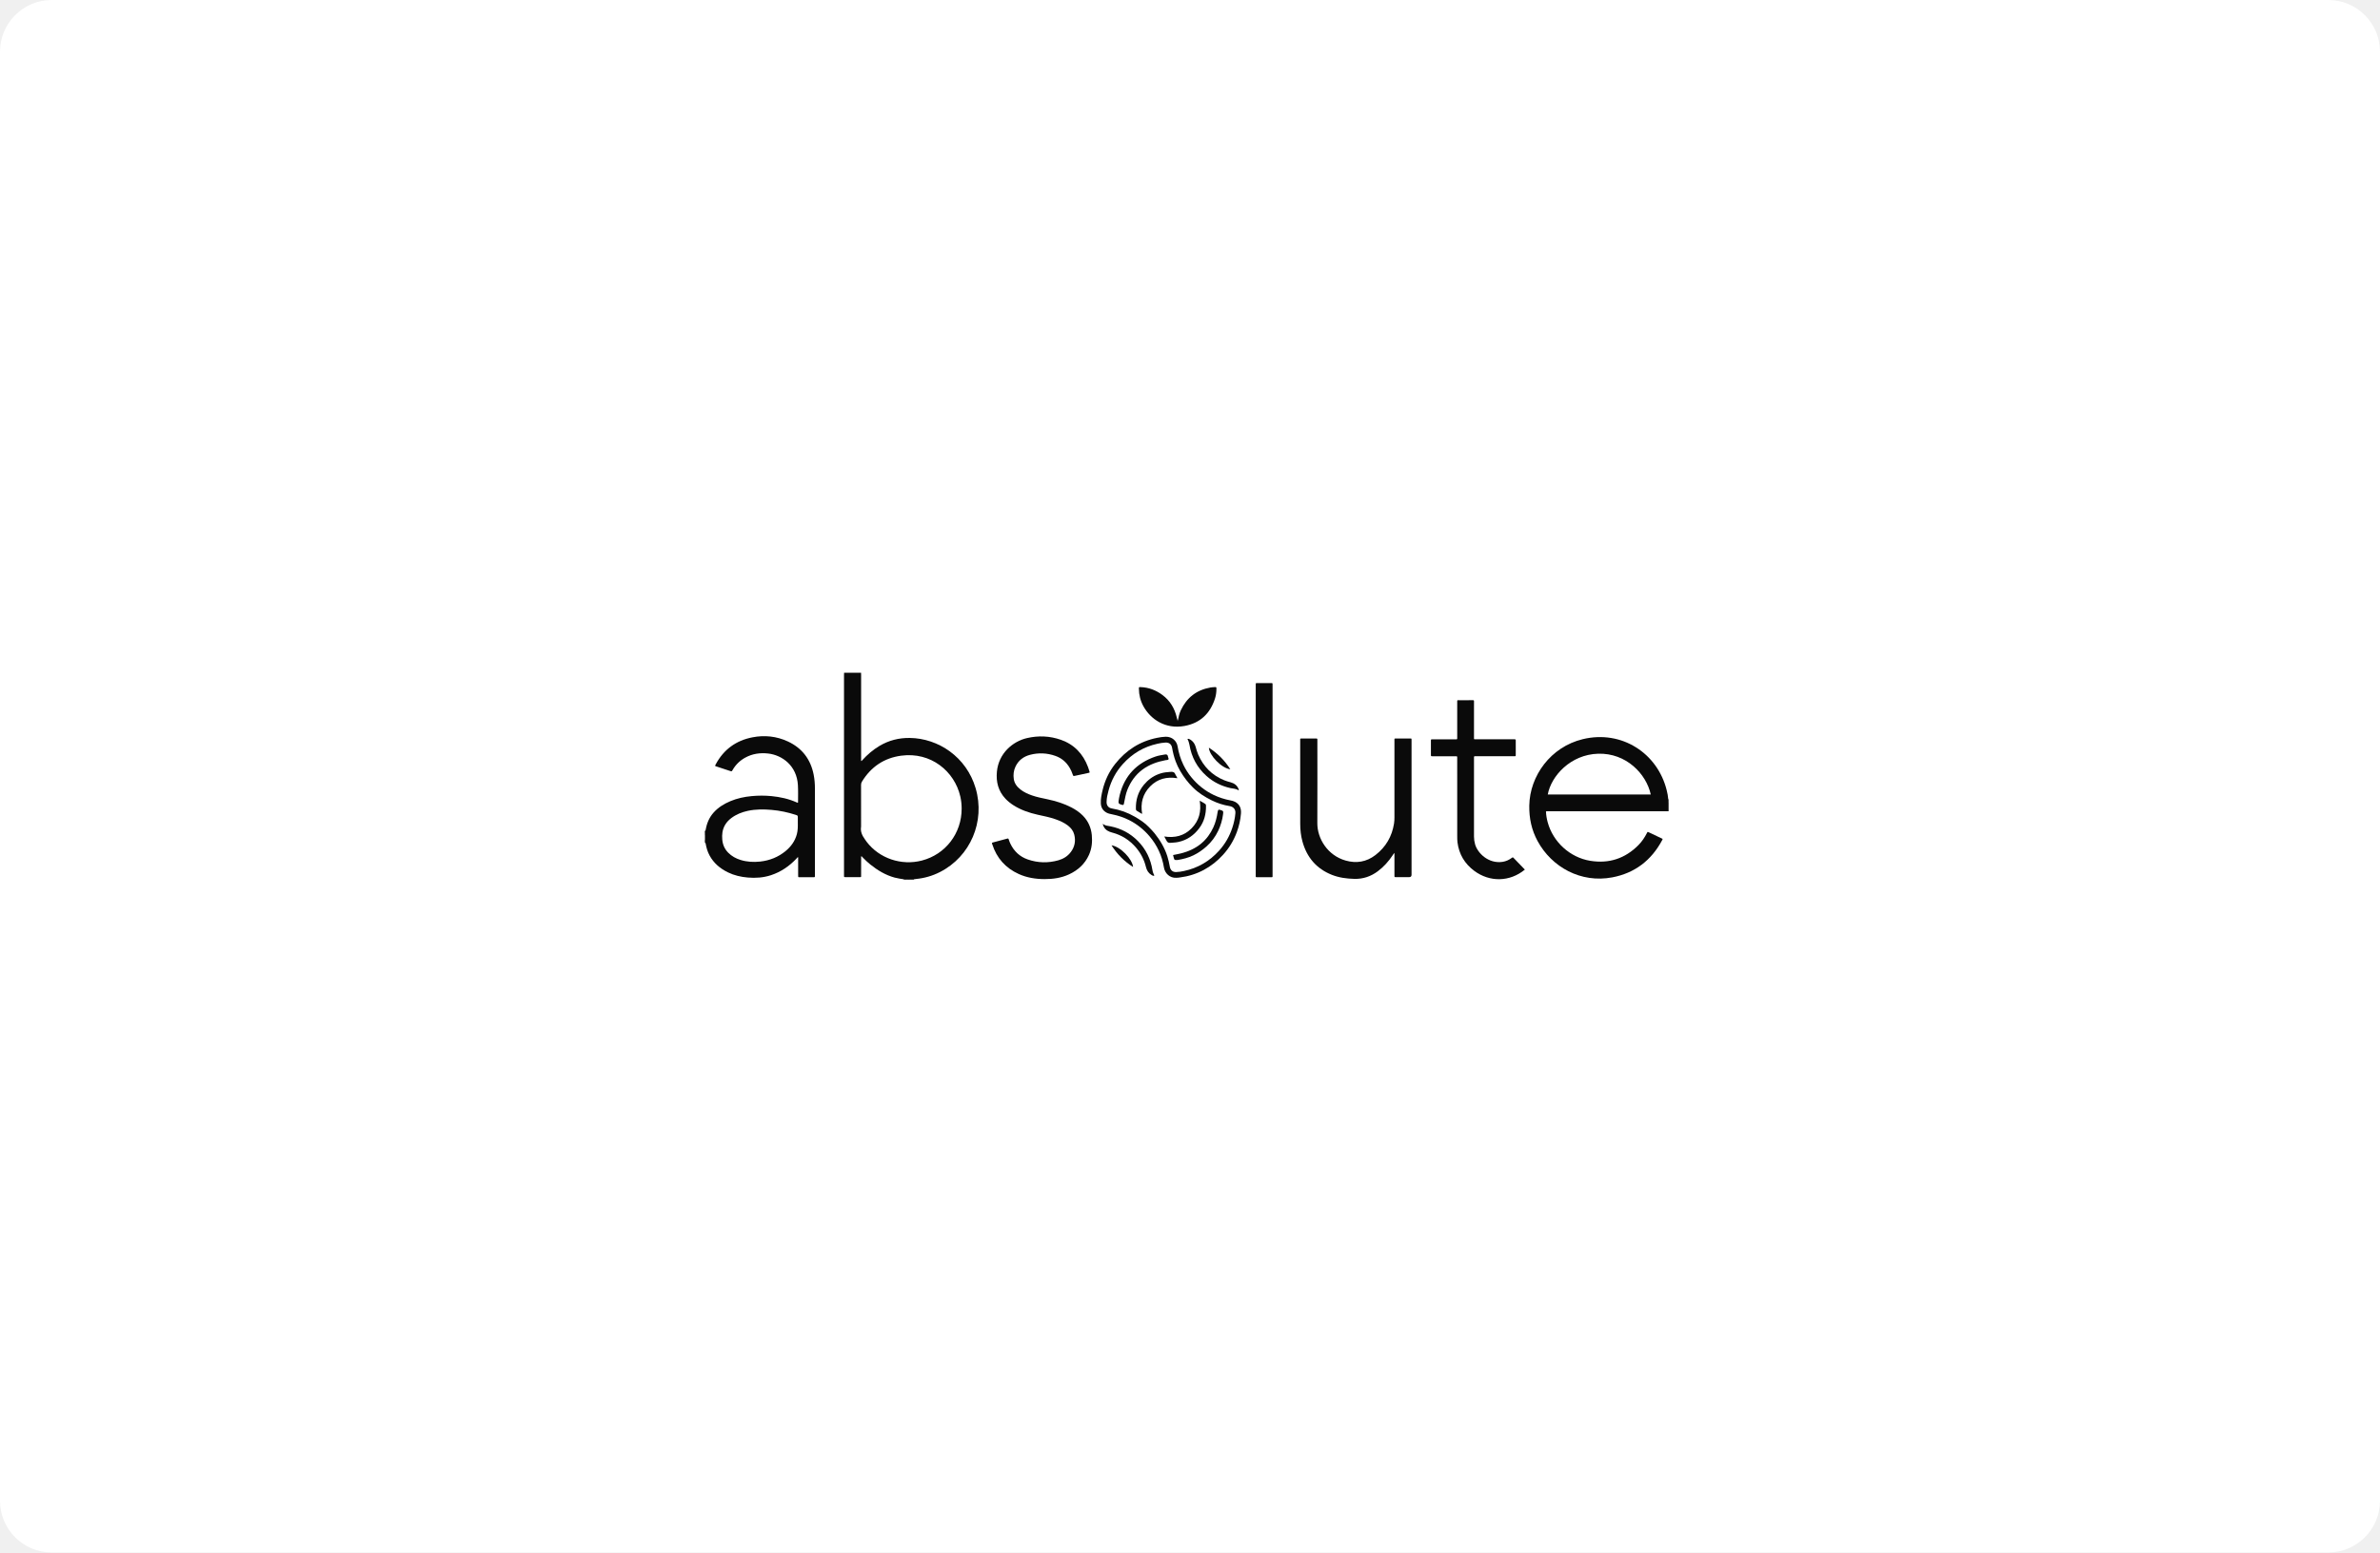
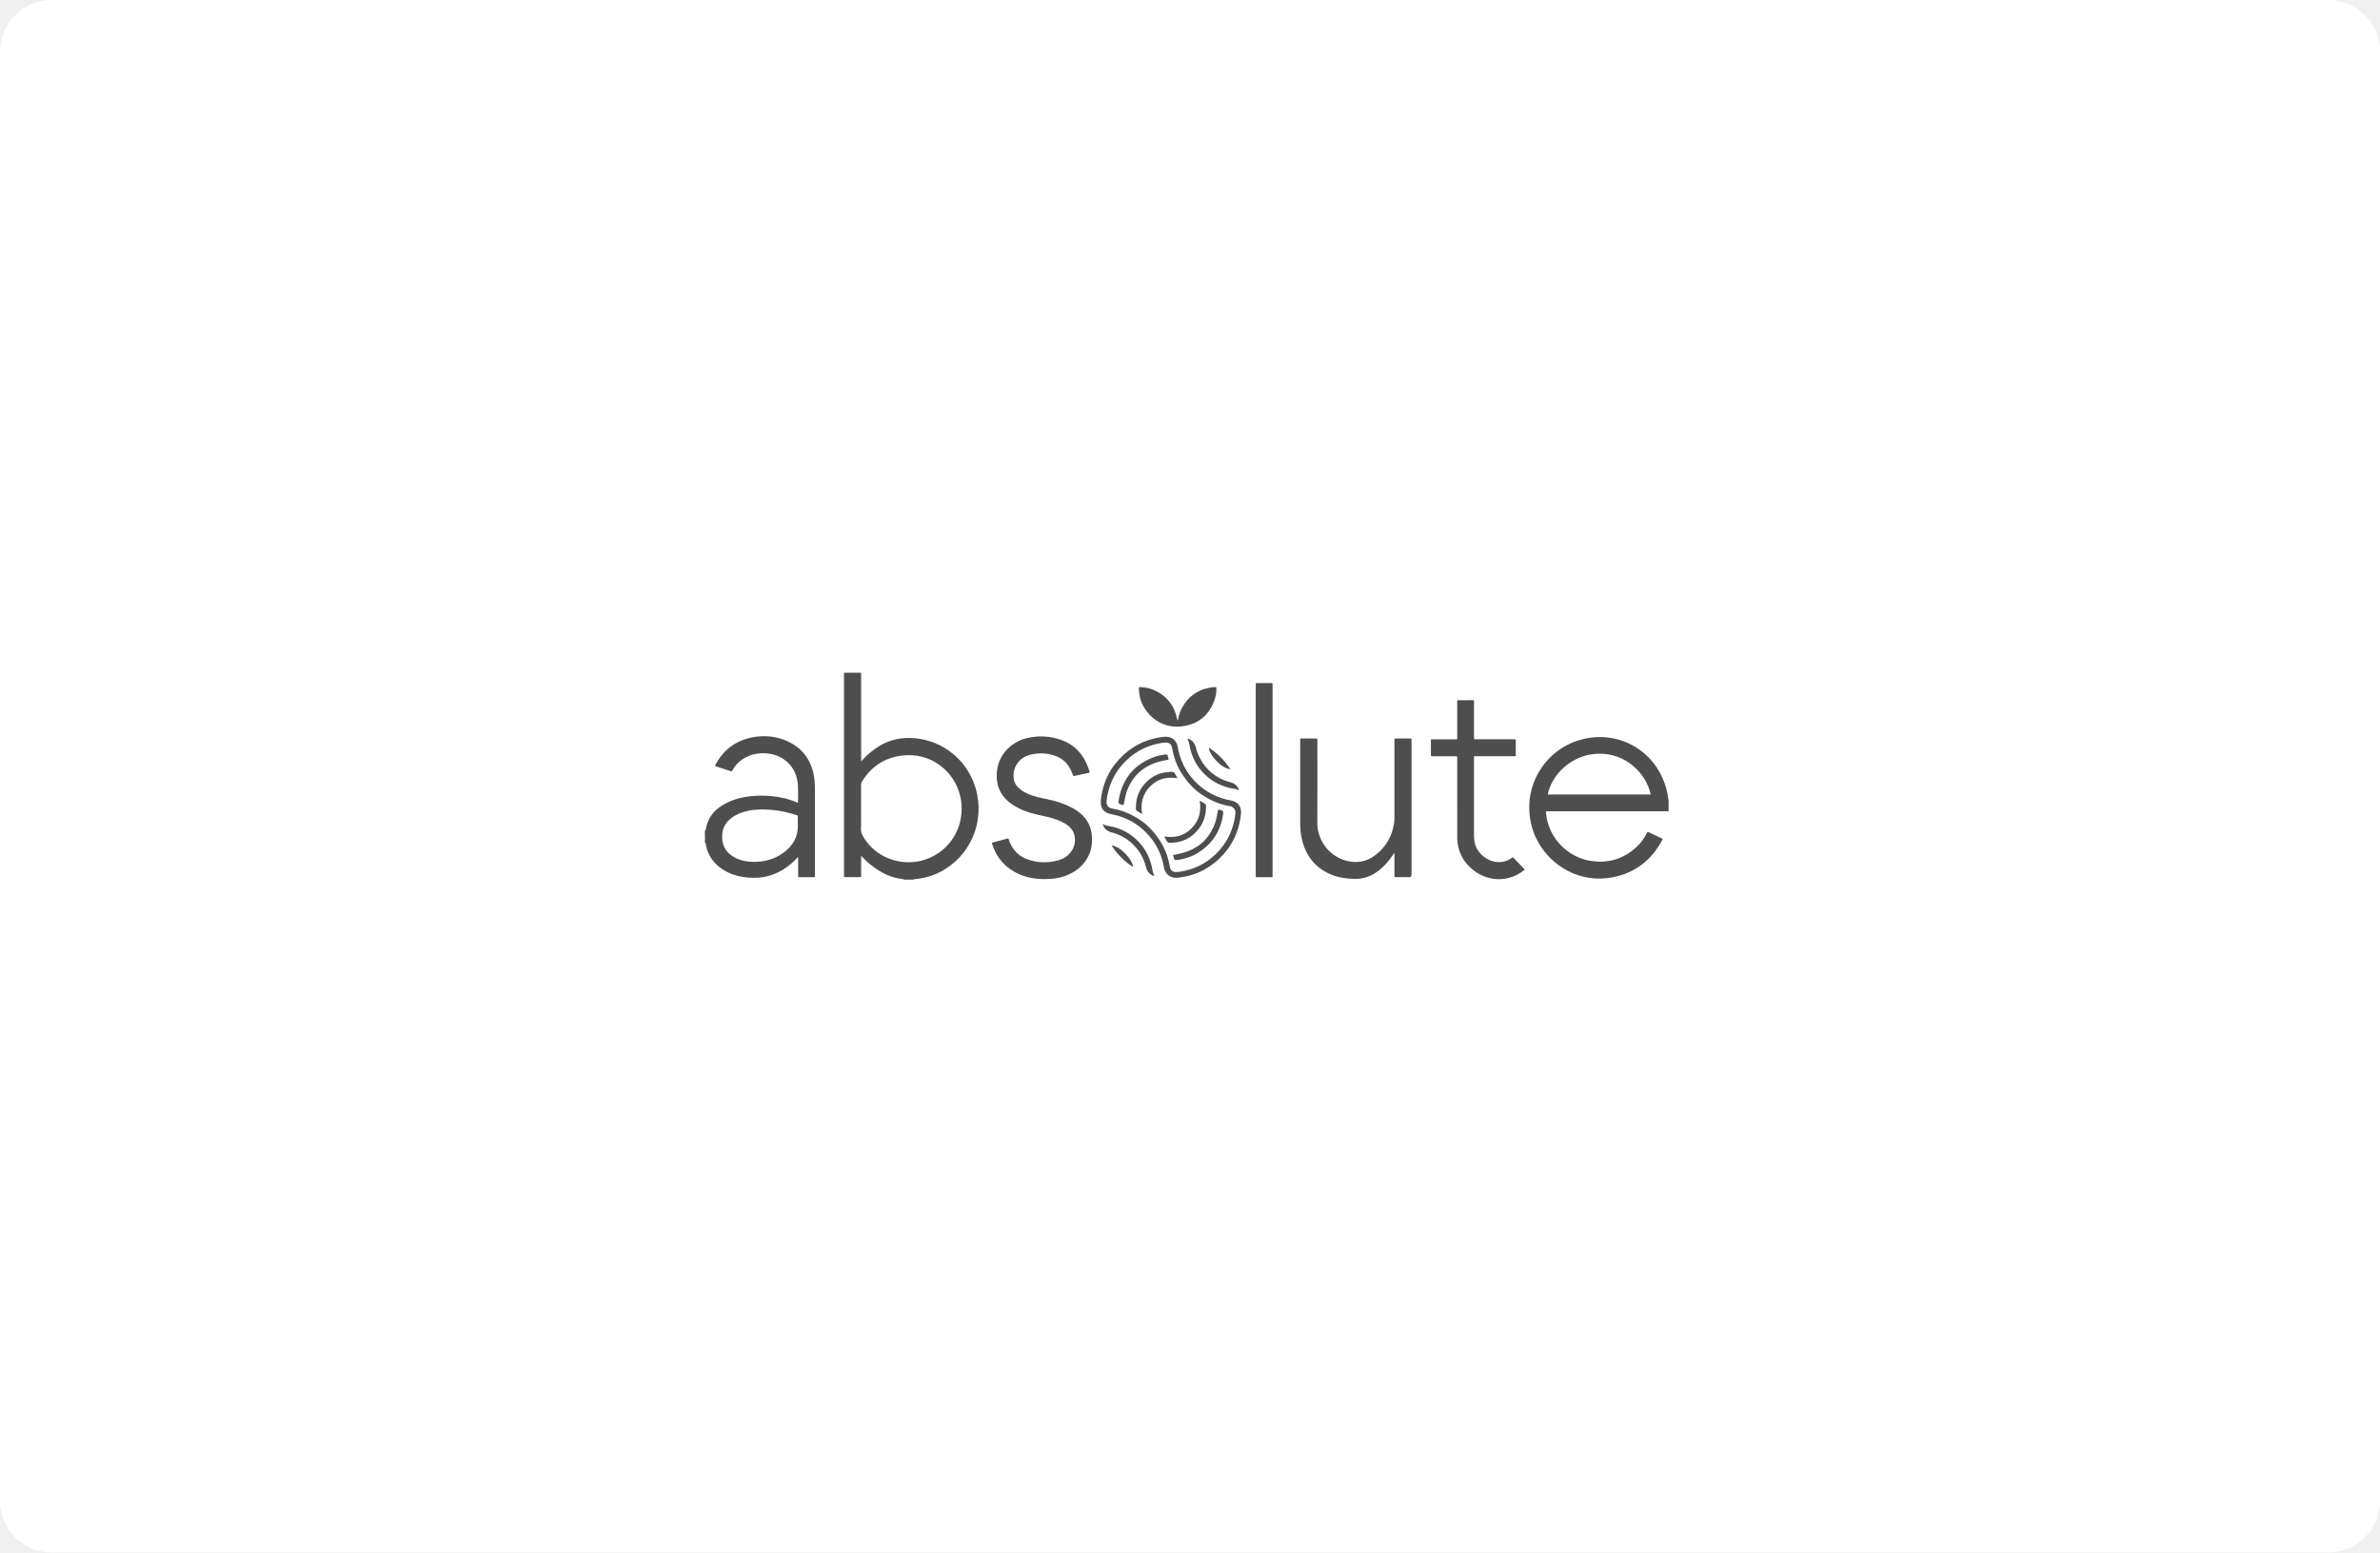
<svg xmlns="http://www.w3.org/2000/svg" preserveAspectRatio="none" overflow="visible" style="display: block;" width="368" height="240" viewBox="0 0 368 240" fill="none">
  <g id="Frame 392">
    <rect id="Rectangle 34625168" width="368" height="240" rx="8" fill="white" />
    <g id="Absolute">
-       <path d="M109.113 128.511C109.11 128.721 109.185 128.945 109 129.12V128.821C109.054 128.762 109.022 128.69 109.031 128.625C109.035 128.57 109.028 128.507 109.113 128.511Z" fill="#0A0A0A" />
-       <path d="M140.228 135.951C140.408 135.932 140.589 135.933 140.769 135.949C140.787 135.961 140.792 135.972 140.786 135.983C140.779 135.993 140.773 135.999 140.767 135.999H140.231C140.212 135.989 140.206 135.978 140.211 135.967C140.217 135.956 140.223 135.951 140.228 135.951Z" fill="#0A0A0A" />
-       <path d="M109.061 130.016C109.092 130.155 109.138 130.292 109.114 130.437C109.044 130.397 109.077 130.292 109 130.256V130.017C109.02 129.991 109.041 129.989 109.061 130.016Z" fill="#0A0A0A" />
-       <path d="M109.113 128.511C109.095 128.555 109.078 128.598 109.06 128.642C109.04 128.669 109.021 128.669 109.001 128.642V128.463C109.075 128.426 109.044 128.323 109.113 128.282C109.113 128.359 109.113 128.435 109.113 128.511Z" fill="#0A0A0A" />
-       <path d="M140.767 135.999C140.768 135.982 140.768 135.966 140.769 135.949C140.868 135.948 140.968 135.947 141.067 135.946C141.086 135.958 141.092 135.97 141.085 135.982C141.079 135.994 141.072 136 141.066 136L140.767 135.999Z" fill="#0A0A0A" />
-       <path d="M140.228 135.951C140.228 135.967 140.229 135.983 140.231 135.999L139.933 135.999C139.914 135.987 139.907 135.975 139.913 135.962C139.919 135.95 139.925 135.944 139.931 135.944C140.031 135.924 140.13 135.939 140.228 135.951Z" fill="#0A0A0A" />
-       <path d="M109.061 130.016C109.041 130.016 109.02 130.017 109 130.017C109 129.937 109 129.856 109 129.777C109.083 129.84 109.074 129.928 109.061 130.016Z" fill="#0A0A0A" />
-       <path d="M141.065 135.997C141.065 135.979 141.065 135.961 141.066 135.944C141.144 135.929 141.223 135.914 141.302 135.935C141.302 135.956 141.303 135.977 141.303 135.997H141.065Z" fill="#0A0A0A" />
-       <path d="M109.001 128.642C109.021 128.642 109.04 128.642 109.06 128.642C109.069 128.711 109.069 128.777 109 128.821L109.001 128.642Z" fill="#0A0A0A" />
-       <path d="M139.931 135.944C139.932 135.962 139.933 135.98 139.933 135.999L139.754 135.998C139.754 135.977 139.754 135.956 139.755 135.936C139.815 135.918 139.873 135.93 139.931 135.944Z" fill="#0A0A0A" />
-       <path d="M257.951 123.735C257.95 123.676 257.95 123.616 257.949 123.557C257.966 123.555 257.983 123.555 258 123.559V123.738C257.982 123.765 257.965 123.766 257.951 123.735Z" fill="#0A0A0A" />
-       <path d="M258 124.036C257.932 123.989 257.936 123.922 257.946 123.852C257.966 123.83 257.984 123.832 258 123.857V124.036Z" fill="#0A0A0A" />
-       <path d="M258 123.857C257.982 123.858 257.963 123.856 257.946 123.852C257.947 123.813 257.949 123.774 257.951 123.735C257.967 123.734 257.984 123.736 258 123.738L258 123.857Z" fill="#0A0A0A" />
-       <path d="M215.611 131.857C215.469 131.979 215.421 132.091 215.356 132.189C214.719 133.151 213.962 134.001 213.035 134.693C211.955 135.5 210.747 135.904 209.397 135.867C208.219 135.835 207.06 135.687 205.957 135.252C203.559 134.308 202.063 132.551 201.383 130.075C201.139 129.186 201.044 128.274 201.042 127.355C201.037 123.06 201.04 118.765 201.04 114.47C201.04 114.42 201.044 114.37 201.039 114.32C201.027 114.2 201.086 114.161 201.197 114.166C201.296 114.17 201.395 114.167 201.495 114.167C202.16 114.167 202.826 114.17 203.491 114.164C203.639 114.163 203.717 114.198 203.695 114.363C203.686 114.431 203.694 114.502 203.694 114.572C203.694 118.797 203.71 123.023 203.688 127.248C203.675 129.637 205.273 132.245 208.065 133.036C209.734 133.509 211.293 133.251 212.682 132.179C214.283 130.944 215.228 129.312 215.548 127.316C215.598 127.003 215.612 126.682 215.612 126.362C215.61 122.416 215.61 118.469 215.611 114.523C215.611 114.103 215.556 114.17 215.978 114.168C216.653 114.164 217.329 114.167 218.004 114.167C218.272 114.167 218.256 114.143 218.256 114.428C218.256 114.548 218.256 114.668 218.256 114.787C218.256 121.604 218.256 128.421 218.256 135.237C218.256 135.478 218.136 135.599 217.894 135.599C217.209 135.599 216.524 135.6 215.839 135.599C215.615 135.598 215.611 135.595 215.611 135.371C215.61 134.315 215.611 133.259 215.611 132.202C215.611 132.106 215.611 132.009 215.611 131.857Z" fill="#0A0A0A" />
-       <path d="M161.511 135.902C160.127 135.9 158.782 135.689 157.512 135.112C155.484 134.191 154.12 132.668 153.431 130.539C153.419 130.502 153.411 130.462 153.396 130.426C153.347 130.311 153.394 130.273 153.506 130.244C154.082 130.095 154.655 129.936 155.23 129.781C155.393 129.738 155.56 129.708 155.718 129.651C155.861 129.599 155.927 129.624 155.974 129.778C156.04 129.996 156.125 130.211 156.223 130.417C156.783 131.597 157.674 132.433 158.903 132.862C160.464 133.406 162.057 133.444 163.648 132.995C164.419 132.778 165.087 132.365 165.576 131.713C166.18 130.907 166.348 130.003 166.103 129.027C165.959 128.453 165.613 128.01 165.157 127.65C164.58 127.195 163.918 126.905 163.233 126.66C162.324 126.335 161.378 126.157 160.44 125.948C159.106 125.65 157.825 125.211 156.666 124.463C156.231 124.182 155.827 123.859 155.47 123.481C154.356 122.3 153.992 120.881 154.143 119.295C154.414 116.427 156.627 114.6 158.803 114.101C160.568 113.695 162.32 113.767 164.026 114.365C166.094 115.089 167.472 116.541 168.236 118.59C168.316 118.805 168.384 119.023 168.451 119.242C168.508 119.432 168.502 119.442 168.315 119.483C167.851 119.586 167.385 119.686 166.92 119.786C166.697 119.835 166.473 119.879 166.251 119.928C165.953 119.993 165.953 119.994 165.859 119.72C165.744 119.38 165.602 119.051 165.422 118.741C164.904 117.846 164.167 117.203 163.192 116.858C161.903 116.402 160.585 116.343 159.266 116.69C158.25 116.957 157.464 117.552 157.01 118.53C156.729 119.134 156.655 119.776 156.752 120.429C156.854 121.115 157.251 121.632 157.785 122.05C158.315 122.466 158.92 122.737 159.549 122.96C160.328 123.235 161.138 123.385 161.943 123.558C163.226 123.834 164.478 124.208 165.65 124.815C166.307 125.155 166.916 125.562 167.437 126.093C168.255 126.928 168.706 127.941 168.818 129.099C168.919 130.154 168.815 131.189 168.373 132.168C167.742 133.568 166.677 134.527 165.307 135.165C164.104 135.725 162.825 135.906 161.511 135.902Z" fill="#0A0A0A" />
-       <path d="M235.777 134.434C233.451 136.351 230.342 136.41 227.942 134.619C226.47 133.521 225.59 132.054 225.358 130.216C225.321 129.92 225.319 129.619 225.319 129.32C225.316 125.303 225.317 121.286 225.316 117.269C225.316 116.866 225.361 116.915 224.973 116.914C223.82 116.913 222.668 116.914 221.516 116.913C221.254 116.913 221.251 116.911 221.251 116.658C221.249 115.95 221.249 115.242 221.251 114.535C221.251 114.297 221.255 114.295 221.502 114.294C222.654 114.293 223.806 114.294 224.959 114.294C225.028 114.294 225.098 114.289 225.167 114.295C225.288 114.304 225.324 114.243 225.317 114.133C225.313 114.063 225.317 113.993 225.317 113.924C225.317 112.179 225.317 110.435 225.317 108.69C225.317 108.64 225.317 108.591 225.317 108.541C225.318 108.212 225.294 108.247 225.598 108.246C226.095 108.245 226.591 108.246 227.088 108.246C227.306 108.246 227.525 108.252 227.744 108.244C227.872 108.239 227.917 108.282 227.914 108.413C227.908 108.762 227.912 109.111 227.912 109.46C227.912 110.955 227.912 112.45 227.912 113.945C227.912 114.015 227.916 114.085 227.911 114.155C227.904 114.262 227.959 114.294 228.055 114.29C228.124 114.286 228.194 114.289 228.264 114.289C230.161 114.289 232.058 114.289 233.955 114.289C234.005 114.289 234.055 114.289 234.104 114.289C234.366 114.291 234.368 114.291 234.369 114.542C234.371 114.971 234.37 115.399 234.37 115.828C234.37 116.117 234.372 116.406 234.369 116.695C234.366 116.903 234.362 116.907 234.15 116.907C233.385 116.909 232.62 116.908 231.855 116.908C230.654 116.908 229.451 116.907 228.25 116.909C227.863 116.909 227.913 116.872 227.913 117.239C227.912 121.267 227.913 125.294 227.912 129.321C227.912 129.732 227.968 130.134 228.081 130.53C228.459 131.861 230.13 133.564 232.323 133.237C232.853 133.158 233.33 132.942 233.758 132.62C233.839 132.56 233.903 132.494 234.007 132.602C234.591 133.213 235.18 133.818 235.777 134.434Z" fill="#0A0A0A" />
-       <path d="M194.164 106.034C194.164 105.964 194.163 105.895 194.164 105.825C194.168 105.603 194.168 105.599 194.394 105.599C195.109 105.597 195.824 105.597 196.539 105.599C196.763 105.599 196.763 105.603 196.767 105.832C196.769 105.892 196.767 105.951 196.767 106.011C196.767 115.747 196.767 125.482 196.767 135.218C196.767 135.664 196.825 135.61 196.369 135.611C195.733 135.614 195.098 135.611 194.462 135.612C194.113 135.613 194.164 135.614 194.164 135.3C194.163 131.314 194.163 127.328 194.163 123.343L194.164 106.034Z" fill="#0A0A0A" />
-       <path d="M182.126 111.355C182.236 110.828 182.344 110.3 182.575 109.811C183.496 107.85 185.014 106.664 187.148 106.287C187.362 106.249 187.582 106.235 187.799 106.223C188.078 106.208 188.091 106.223 188.088 106.496C188.083 106.996 188.023 107.492 187.871 107.968C187.125 110.305 185.582 111.783 183.158 112.228C180.182 112.774 177.895 111.177 176.799 109.186C176.335 108.344 176.106 107.431 176.099 106.466C176.097 106.219 176.099 106.213 176.348 106.221C177.609 106.261 178.734 106.691 179.74 107.442C180.914 108.318 181.623 109.497 181.954 110.916C181.975 111.004 181.997 111.091 182.018 111.178C182.03 111.294 182.088 111.403 182.098 111.511C182.121 111.475 182.073 111.4 182.126 111.355Z" fill="#0A0A0A" />
-       <path d="M191.517 122.192C191.129 121.904 190.675 121.93 190.254 121.835C188.861 121.522 187.621 120.916 186.553 119.962C185.097 118.661 184.228 117.039 183.91 115.114C183.884 114.958 183.84 114.803 183.789 114.653C183.742 114.514 183.673 114.382 183.606 114.228C183.781 114.188 183.91 114.252 184.033 114.327C184.461 114.587 184.734 114.968 184.871 115.445C184.989 115.856 185.099 116.269 185.271 116.661C186.088 118.525 187.417 119.862 189.305 120.627C189.618 120.754 189.942 120.845 190.267 120.934C190.841 121.092 191.291 121.404 191.513 121.985C191.527 122.022 191.538 122.06 191.544 122.099C191.547 122.116 191.535 122.135 191.517 122.192Z" fill="#0A0A0A" />
-       <path d="M170.509 127.346C170.881 127.668 171.292 127.662 171.677 127.739C173.329 128.067 174.762 128.818 175.945 130.019C177.182 131.275 177.919 132.794 178.197 134.537C178.227 134.725 178.277 134.905 178.36 135.078C178.406 135.172 178.474 135.261 178.475 135.388C178.291 135.426 178.155 135.333 178.025 135.252C177.569 134.968 177.31 134.54 177.187 134.029C176.919 132.924 176.416 131.94 175.688 131.074C174.693 129.89 173.447 129.094 171.95 128.705C171.422 128.567 170.966 128.34 170.686 127.842C170.613 127.712 170.553 127.579 170.509 127.346Z" fill="#0A0A0A" />
-       <path d="M186.921 115.588C188.276 116.461 189.367 117.562 190.233 118.92C188.907 118.803 186.959 116.752 186.921 115.588Z" fill="#0A0A0A" />
-       <path d="M171.861 130.682C173.26 130.869 175.095 132.831 175.198 134.03C173.836 133.162 172.745 132.062 171.861 130.682Z" fill="#0A0A0A" />
-       <path d="M182.126 111.355C182.127 111.393 182.131 111.432 182.128 111.47C182.125 111.498 182.114 111.524 182.099 111.577C182.038 111.434 182 111.312 182.018 111.178C182.088 111.216 182.053 111.318 182.126 111.355Z" fill="#0A0A0A" />
-       <path fill-rule="evenodd" clip-rule="evenodd" d="M133.147 104.358V117.629C133.249 117.672 133.273 117.583 133.313 117.538C134.101 116.673 134.977 115.911 135.985 115.313C137.428 114.458 138.985 114.059 140.668 114.081C145.086 114.138 149.426 117.015 150.852 121.846C152.372 126.994 150.04 132.42 145.346 134.808C144.175 135.404 142.934 135.765 141.626 135.886C141.518 135.897 141.41 135.919 141.302 135.935C141.228 135.994 141.14 135.956 141.059 135.967H139.847C139.814 135.967 139.782 135.961 139.753 135.936C139.275 135.853 138.793 135.797 138.322 135.668C136.919 135.281 135.701 134.55 134.576 133.647C134.164 133.317 133.781 132.955 133.414 132.576C133.345 132.505 133.279 132.431 133.217 132.364C133.107 132.415 133.15 132.495 133.15 132.554C133.146 133.491 133.147 134.428 133.147 135.364C133.147 135.595 133.167 135.6 132.927 135.599C132.192 135.598 131.457 135.6 130.722 135.598C130.505 135.597 130.505 135.594 130.502 135.363V104.387C130.502 104.258 130.51 104.129 130.515 104H133.138C133.141 104.119 133.147 104.239 133.147 104.358ZM148.483 123.12C147.586 119.239 143.948 116.21 139.349 116.822C136.707 117.174 134.675 118.545 133.275 120.836C133.178 120.995 133.136 121.155 133.137 121.341C133.141 123.494 133.14 125.648 133.14 127.801C133.014 128.544 133.308 129.16 133.723 129.74C133.815 129.87 133.902 130.003 133.998 130.13C135.949 132.702 139.362 133.862 142.543 133.034C146.201 132.083 148.695 128.831 148.693 125.017C148.695 124.377 148.627 123.743 148.483 123.12Z" fill="#0A0A0A" />
-       <path fill-rule="evenodd" clip-rule="evenodd" d="M244.727 114.271C250.755 112.812 256.286 116.448 257.703 122.147C257.818 122.61 257.915 123.079 257.949 123.557C257.965 123.582 257.968 123.609 257.968 123.636V123.844C257.977 123.909 257.947 123.979 258 124.036L258 125.412L239.29 125.411C239.213 125.411 239.132 125.397 239.042 125.44C239.059 126.011 239.158 126.567 239.306 127.114C240.13 130.165 242.76 132.563 245.876 133.073C248.775 133.547 251.273 132.731 253.345 130.638C253.887 130.09 254.311 129.453 254.66 128.765C254.752 128.583 254.756 128.58 254.941 128.668C255.648 129.002 256.355 129.34 257.057 129.673C257.09 129.772 257.031 129.835 256.996 129.901C255.323 133.023 252.762 134.976 249.291 135.635C244.439 136.557 239.939 134.059 237.745 130.026C236.815 128.316 236.427 126.481 236.46 124.538C236.54 119.93 239.773 115.47 244.727 114.271ZM247.111 116.519C242.844 116.645 239.848 119.954 239.318 122.826H255.245C254.55 119.62 251.436 116.392 247.111 116.519Z" fill="#0A0A0A" />
-       <path fill-rule="evenodd" clip-rule="evenodd" d="M116.343 113.985C118.221 113.619 120.067 113.812 121.814 114.621C124.012 115.64 125.338 117.367 125.809 119.753C125.949 120.459 126.005 121.172 126.005 121.891C126.004 126.357 126.004 130.822 126.004 135.287C126.004 135.638 126.04 135.611 125.687 135.611H123.531C123.396 135.604 123.411 135.559 123.411 135.312V132.515C123.285 132.533 123.243 132.632 123.181 132.699C122.068 133.89 120.764 134.787 119.21 135.298C118.041 135.682 116.842 135.766 115.622 135.661C114.554 135.568 113.525 135.334 112.559 134.863C111.351 134.274 110.36 133.444 109.71 132.242C109.403 131.676 109.226 131.067 109.114 130.437C109.09 130.303 109.05 130.173 109.032 130.038C109.02 129.952 109.059 129.858 109 129.777V129.12C109.102 128.928 109.04 128.716 109.068 128.515C109.098 128.441 109.077 128.356 109.113 128.282C109.28 127.289 109.655 126.391 110.327 125.631C111.047 124.816 111.949 124.267 112.94 123.852C113.992 123.411 115.096 123.178 116.228 123.073C117.249 122.978 118.271 122.974 119.291 123.074C120.632 123.205 121.935 123.488 123.171 124.039C123.225 124.063 123.282 124.082 123.337 124.102C123.344 124.104 123.354 124.095 123.363 124.092C123.373 124.077 123.392 124.062 123.393 124.047C123.396 123.16 123.423 122.273 123.375 121.387C123.209 118.363 120.931 116.719 118.741 116.485C117.501 116.353 116.327 116.521 115.227 117.126C114.398 117.582 113.745 118.22 113.272 119.044C113.143 119.268 113.14 119.269 112.885 119.186C112.169 118.951 111.454 118.713 110.738 118.479C110.682 118.46 110.623 118.45 110.574 118.396C110.577 118.3 110.637 118.22 110.682 118.136C111.911 115.849 113.822 114.477 116.343 113.985ZM119.325 125.205C118.083 125.098 116.845 125.089 115.62 125.353C114.698 125.553 113.838 125.896 113.078 126.467C112.341 127.022 111.859 127.74 111.707 128.662C111.647 129.027 111.647 129.397 111.677 129.766C111.74 130.559 112.035 131.25 112.596 131.818C113.139 132.368 113.797 132.726 114.53 132.95C115.513 133.249 116.518 133.304 117.535 133.193C119.003 133.032 120.324 132.508 121.467 131.568C122.306 130.877 122.926 130.026 123.212 128.956C123.368 128.371 123.37 127.774 123.36 127.176V126.429C123.36 126.075 123.359 126.074 123.018 125.964C121.815 125.576 120.585 125.314 119.325 125.205Z" fill="#0A0A0A" />
-       <path fill-rule="evenodd" clip-rule="evenodd" d="M180.215 113.894C181.253 113.86 181.948 114.58 182.077 115.361C182.243 116.368 182.538 117.337 182.986 118.255C183.318 118.937 183.728 119.573 184.208 120.16C185.16 121.324 186.305 122.246 187.662 122.894C188.49 123.29 189.357 123.567 190.257 123.736C190.502 123.782 190.742 123.838 190.965 123.956C191.687 124.337 191.94 124.98 191.881 125.754C191.805 126.739 191.584 127.699 191.243 128.629C190.76 129.943 190.047 131.116 189.103 132.151C188.238 133.101 187.249 133.891 186.116 134.493C184.966 135.104 183.74 135.483 182.448 135.647C182.251 135.671 182.055 135.707 181.873 135.698C180.896 135.759 180.117 135.016 179.97 134.111C179.675 132.284 178.92 130.659 177.712 129.248C176.84 128.23 175.813 127.411 174.624 126.802C173.781 126.371 172.887 126.075 171.958 125.891C171.666 125.833 171.375 125.777 171.107 125.633C170.542 125.329 170.248 124.85 170.211 124.216C170.17 123.533 170.315 122.869 170.469 122.211C170.823 120.697 171.464 119.314 172.431 118.095C174.112 115.977 176.256 114.596 178.918 114.063C179.346 113.977 179.779 113.908 180.215 113.894ZM180.193 114.796C179.789 114.814 179.386 114.886 178.989 114.973C176.855 115.441 175.069 116.502 173.606 118.127C172.547 119.303 171.824 120.66 171.412 122.184C171.253 122.769 171.109 123.362 171.102 123.974C171.096 124.524 171.387 124.896 171.92 124.984C173.177 125.193 174.357 125.615 175.458 126.253C176.246 126.711 177.014 127.201 177.65 127.872C177.937 128.175 178.237 128.467 178.499 128.793C179.368 129.871 180.071 131.042 180.494 132.369C180.664 132.901 180.779 133.445 180.88 133.994C180.973 134.498 181.292 134.826 181.848 134.814C182.257 134.805 182.658 134.738 183.054 134.654C185.21 134.198 187.022 133.141 188.501 131.5C189.428 130.472 190.102 129.299 190.538 127.987C190.784 127.249 190.957 126.495 191.017 125.717C191.068 125.115 190.7 124.712 190.123 124.617C189.16 124.459 188.234 124.164 187.357 123.73C186.295 123.203 185.298 122.58 184.451 121.734C184.085 121.368 183.736 120.987 183.422 120.575C182.748 119.694 182.171 118.755 181.783 117.709C181.53 117.027 181.358 116.323 181.232 115.606C181.123 114.992 180.709 114.772 180.193 114.796Z" fill="#0A0A0A" />
-       <path d="M172.951 123.886C172.991 123.584 173.046 123.241 173.131 122.903C173.886 119.904 175.765 117.955 178.658 116.96C179.146 116.792 179.659 116.721 180.167 116.634C180.355 116.602 180.567 116.677 180.587 116.939C180.6 117.104 180.76 117.29 180.656 117.413C180.576 117.508 180.363 117.49 180.208 117.52C178.918 117.768 177.7 118.192 176.633 118.989C175.55 119.797 174.813 120.859 174.313 122.107C174.044 122.779 173.944 123.488 173.795 124.187C173.736 124.465 173.708 124.483 173.439 124.407C173.372 124.388 173.306 124.369 173.24 124.345C172.987 124.254 172.945 124.192 172.951 123.886Z" fill="#0A0A0A" />
-       <path d="M181.382 132.183C181.807 132.095 182.206 132.027 182.599 131.929C183.747 131.641 184.808 131.169 185.729 130.406C186.555 129.721 187.163 128.873 187.61 127.902C187.958 127.145 188.15 126.346 188.273 125.527C188.281 125.478 188.292 125.43 188.305 125.382C188.363 125.177 188.419 125.143 188.626 125.19C188.655 125.196 188.682 125.211 188.71 125.219C189.147 125.347 189.174 125.404 189.117 125.85C189.003 126.755 188.748 127.62 188.357 128.442C187.916 129.368 187.31 130.177 186.545 130.86C185.927 131.41 185.254 131.881 184.504 132.239C183.745 132.6 182.943 132.806 182.119 132.943C182.071 132.951 182.02 132.951 181.971 132.954C181.613 132.972 181.569 132.939 181.483 132.584C181.453 132.459 181.42 132.334 181.382 132.183Z" fill="#0A0A0A" />
-       <path d="M176.533 125.804C176.28 125.651 176.025 125.5 175.773 125.344C175.673 125.281 175.636 125.183 175.633 125.064C175.597 123.669 175.964 122.412 176.865 121.325C177.496 120.564 178.255 119.996 179.183 119.656C179.632 119.492 180.096 119.389 180.574 119.365C180.772 119.354 180.967 119.313 181.167 119.319C181.417 119.328 181.612 119.405 181.707 119.657C181.791 119.878 181.965 120.055 182.042 120.307C180.426 120.048 178.998 120.39 177.842 121.567C176.692 122.738 176.323 124.166 176.598 125.782C176.576 125.789 176.554 125.797 176.533 125.804Z" fill="#0A0A0A" />
-       <path d="M185.502 123.785C185.843 123.948 186.097 124.118 186.355 124.282C186.47 124.355 186.472 124.481 186.474 124.602C186.488 125.851 186.196 127.007 185.44 128.02C184.614 129.128 183.552 129.877 182.186 130.166C181.766 130.255 181.341 130.267 180.917 130.299C180.67 130.318 180.483 130.205 180.372 129.965C180.277 129.76 180.158 129.567 180.02 129.316C181.661 129.566 183.09 129.23 184.252 128.046C185.404 126.872 185.772 125.454 185.502 123.785Z" fill="#0A0A0A" />
+       <path d="M109.113 128.511C109.11 128.721 109.185 128.945 109 129.12V128.821C109.054 128.762 109.022 128.69 109.031 128.625C109.035 128.57 109.028 128.507 109.113 128.511Z" fill="#4E4E4E" />
+       <path d="M140.228 135.951C140.408 135.932 140.589 135.933 140.769 135.949C140.787 135.961 140.792 135.972 140.786 135.983C140.779 135.993 140.773 135.999 140.767 135.999H140.231C140.212 135.989 140.206 135.978 140.211 135.967C140.217 135.956 140.223 135.951 140.228 135.951Z" fill="#4E4E4E" />
+       <path d="M109.061 130.016C109.092 130.155 109.138 130.292 109.114 130.437C109.044 130.397 109.077 130.292 109 130.256V130.017C109.02 129.991 109.041 129.989 109.061 130.016Z" fill="#4E4E4E" />
+       <path d="M109.113 128.511C109.095 128.555 109.078 128.598 109.06 128.642C109.04 128.669 109.021 128.669 109.001 128.642V128.463C109.075 128.426 109.044 128.323 109.113 128.282C109.113 128.359 109.113 128.435 109.113 128.511Z" fill="#4E4E4E" />
+       <path d="M140.767 135.999C140.768 135.982 140.768 135.966 140.769 135.949C140.868 135.948 140.968 135.947 141.067 135.946C141.086 135.958 141.092 135.97 141.085 135.982C141.079 135.994 141.072 136 141.066 136L140.767 135.999Z" fill="#4E4E4E" />
+       <path d="M140.228 135.951C140.228 135.967 140.229 135.983 140.231 135.999L139.933 135.999C139.914 135.987 139.907 135.975 139.913 135.962C139.919 135.95 139.925 135.944 139.931 135.944C140.031 135.924 140.13 135.939 140.228 135.951Z" fill="#4E4E4E" />
+       <path d="M109.061 130.016C109.041 130.016 109.02 130.017 109 130.017C109 129.937 109 129.856 109 129.777C109.083 129.84 109.074 129.928 109.061 130.016Z" fill="#4E4E4E" />
+       <path d="M141.065 135.997C141.065 135.979 141.065 135.961 141.066 135.944C141.144 135.929 141.223 135.914 141.302 135.935C141.302 135.956 141.303 135.977 141.303 135.997H141.065Z" fill="#4E4E4E" />
+       <path d="M109.001 128.642C109.021 128.642 109.04 128.642 109.06 128.642C109.069 128.711 109.069 128.777 109 128.821L109.001 128.642Z" fill="#4E4E4E" />
+       <path d="M139.931 135.944C139.932 135.962 139.933 135.98 139.933 135.999L139.754 135.998C139.754 135.977 139.754 135.956 139.755 135.936C139.815 135.918 139.873 135.93 139.931 135.944Z" fill="#4E4E4E" />
+       <path d="M257.951 123.735C257.95 123.676 257.95 123.616 257.949 123.557C257.966 123.555 257.983 123.555 258 123.559V123.738C257.982 123.765 257.965 123.766 257.951 123.735Z" fill="#4E4E4E" />
+       <path d="M258 124.036C257.932 123.989 257.936 123.922 257.946 123.852C257.966 123.83 257.984 123.832 258 123.857V124.036Z" fill="#4E4E4E" />
+       <path d="M258 123.857C257.982 123.858 257.963 123.856 257.946 123.852C257.947 123.813 257.949 123.774 257.951 123.735C257.967 123.734 257.984 123.736 258 123.738L258 123.857Z" fill="#4E4E4E" />
+       <path d="M215.611 131.857C215.469 131.979 215.421 132.091 215.356 132.189C214.719 133.151 213.962 134.001 213.035 134.693C211.955 135.5 210.747 135.904 209.397 135.867C208.219 135.835 207.06 135.687 205.957 135.252C203.559 134.308 202.063 132.551 201.383 130.075C201.139 129.186 201.044 128.274 201.042 127.355C201.037 123.06 201.04 118.765 201.04 114.47C201.04 114.42 201.044 114.37 201.039 114.32C201.027 114.2 201.086 114.161 201.197 114.166C201.296 114.17 201.395 114.167 201.495 114.167C202.16 114.167 202.826 114.17 203.491 114.164C203.639 114.163 203.717 114.198 203.695 114.363C203.686 114.431 203.694 114.502 203.694 114.572C203.694 118.797 203.71 123.023 203.688 127.248C203.675 129.637 205.273 132.245 208.065 133.036C209.734 133.509 211.293 133.251 212.682 132.179C214.283 130.944 215.228 129.312 215.548 127.316C215.598 127.003 215.612 126.682 215.612 126.362C215.61 122.416 215.61 118.469 215.611 114.523C215.611 114.103 215.556 114.17 215.978 114.168C216.653 114.164 217.329 114.167 218.004 114.167C218.272 114.167 218.256 114.143 218.256 114.428C218.256 114.548 218.256 114.668 218.256 114.787C218.256 121.604 218.256 128.421 218.256 135.237C218.256 135.478 218.136 135.599 217.894 135.599C217.209 135.599 216.524 135.6 215.839 135.599C215.615 135.598 215.611 135.595 215.611 135.371C215.61 134.315 215.611 133.259 215.611 132.202C215.611 132.106 215.611 132.009 215.611 131.857Z" fill="#4E4E4E" />
+       <path d="M161.511 135.902C160.127 135.9 158.782 135.689 157.512 135.112C155.484 134.191 154.12 132.668 153.431 130.539C153.419 130.502 153.411 130.462 153.396 130.426C153.347 130.311 153.394 130.273 153.506 130.244C154.082 130.095 154.655 129.936 155.23 129.781C155.393 129.738 155.56 129.708 155.718 129.651C155.861 129.599 155.927 129.624 155.974 129.778C156.04 129.996 156.125 130.211 156.223 130.417C156.783 131.597 157.674 132.433 158.903 132.862C160.464 133.406 162.057 133.444 163.648 132.995C164.419 132.778 165.087 132.365 165.576 131.713C166.18 130.907 166.348 130.003 166.103 129.027C165.959 128.453 165.613 128.01 165.157 127.65C164.58 127.195 163.918 126.905 163.233 126.66C162.324 126.335 161.378 126.157 160.44 125.948C159.106 125.65 157.825 125.211 156.666 124.463C156.231 124.182 155.827 123.859 155.47 123.481C154.356 122.3 153.992 120.881 154.143 119.295C154.414 116.427 156.627 114.6 158.803 114.101C160.568 113.695 162.32 113.767 164.026 114.365C166.094 115.089 167.472 116.541 168.236 118.59C168.316 118.805 168.384 119.023 168.451 119.242C168.508 119.432 168.502 119.442 168.315 119.483C167.851 119.586 167.385 119.686 166.92 119.786C166.697 119.835 166.473 119.879 166.251 119.928C165.953 119.993 165.953 119.994 165.859 119.72C165.744 119.38 165.602 119.051 165.422 118.741C164.904 117.846 164.167 117.203 163.192 116.858C161.903 116.402 160.585 116.343 159.266 116.69C158.25 116.957 157.464 117.552 157.01 118.53C156.729 119.134 156.655 119.776 156.752 120.429C156.854 121.115 157.251 121.632 157.785 122.05C158.315 122.466 158.92 122.737 159.549 122.96C160.328 123.235 161.138 123.385 161.943 123.558C163.226 123.834 164.478 124.208 165.65 124.815C166.307 125.155 166.916 125.562 167.437 126.093C168.255 126.928 168.706 127.941 168.818 129.099C168.919 130.154 168.815 131.189 168.373 132.168C167.742 133.568 166.677 134.527 165.307 135.165C164.104 135.725 162.825 135.906 161.511 135.902Z" fill="#4E4E4E" />
+       <path d="M235.777 134.434C233.451 136.351 230.342 136.41 227.942 134.619C226.47 133.521 225.59 132.054 225.358 130.216C225.321 129.92 225.319 129.619 225.319 129.32C225.316 125.303 225.317 121.286 225.316 117.269C225.316 116.866 225.361 116.915 224.973 116.914C223.82 116.913 222.668 116.914 221.516 116.913C221.254 116.913 221.251 116.911 221.251 116.658C221.249 115.95 221.249 115.242 221.251 114.535C221.251 114.297 221.255 114.295 221.502 114.294C222.654 114.293 223.806 114.294 224.959 114.294C225.028 114.294 225.098 114.289 225.167 114.295C225.288 114.304 225.324 114.243 225.317 114.133C225.313 114.063 225.317 113.993 225.317 113.924C225.317 112.179 225.317 110.435 225.317 108.69C225.317 108.64 225.317 108.591 225.317 108.541C225.318 108.212 225.294 108.247 225.598 108.246C226.095 108.245 226.591 108.246 227.088 108.246C227.306 108.246 227.525 108.252 227.744 108.244C227.872 108.239 227.917 108.282 227.914 108.413C227.908 108.762 227.912 109.111 227.912 109.46C227.912 110.955 227.912 112.45 227.912 113.945C227.912 114.015 227.916 114.085 227.911 114.155C227.904 114.262 227.959 114.294 228.055 114.29C228.124 114.286 228.194 114.289 228.264 114.289C230.161 114.289 232.058 114.289 233.955 114.289C234.005 114.289 234.055 114.289 234.104 114.289C234.366 114.291 234.368 114.291 234.369 114.542C234.371 114.971 234.37 115.399 234.37 115.828C234.37 116.117 234.372 116.406 234.369 116.695C234.366 116.903 234.362 116.907 234.15 116.907C233.385 116.909 232.62 116.908 231.855 116.908C230.654 116.908 229.451 116.907 228.25 116.909C227.863 116.909 227.913 116.872 227.913 117.239C227.912 121.267 227.913 125.294 227.912 129.321C227.912 129.732 227.968 130.134 228.081 130.53C228.459 131.861 230.13 133.564 232.323 133.237C232.853 133.158 233.33 132.942 233.758 132.62C233.839 132.56 233.903 132.494 234.007 132.602C234.591 133.213 235.18 133.818 235.777 134.434Z" fill="#4E4E4E" />
+       <path d="M194.164 106.034C194.164 105.964 194.163 105.895 194.164 105.825C194.168 105.603 194.168 105.599 194.394 105.599C195.109 105.597 195.824 105.597 196.539 105.599C196.763 105.599 196.763 105.603 196.767 105.832C196.769 105.892 196.767 105.951 196.767 106.011C196.767 115.747 196.767 125.482 196.767 135.218C196.767 135.664 196.825 135.61 196.369 135.611C195.733 135.614 195.098 135.611 194.462 135.612C194.113 135.613 194.164 135.614 194.164 135.3C194.163 131.314 194.163 127.328 194.163 123.343L194.164 106.034Z" fill="#4E4E4E" />
+       <path d="M182.126 111.355C182.236 110.828 182.344 110.3 182.575 109.811C183.496 107.85 185.014 106.664 187.148 106.287C187.362 106.249 187.582 106.235 187.799 106.223C188.078 106.208 188.091 106.223 188.088 106.496C188.083 106.996 188.023 107.492 187.871 107.968C187.125 110.305 185.582 111.783 183.158 112.228C180.182 112.774 177.895 111.177 176.799 109.186C176.335 108.344 176.106 107.431 176.099 106.466C176.097 106.219 176.099 106.213 176.348 106.221C177.609 106.261 178.734 106.691 179.74 107.442C180.914 108.318 181.623 109.497 181.954 110.916C181.975 111.004 181.997 111.091 182.018 111.178C182.03 111.294 182.088 111.403 182.098 111.511C182.121 111.475 182.073 111.4 182.126 111.355Z" fill="#4E4E4E" />
+       <path d="M191.517 122.192C191.129 121.904 190.675 121.93 190.254 121.835C188.861 121.522 187.621 120.916 186.553 119.962C185.097 118.661 184.228 117.039 183.91 115.114C183.884 114.958 183.84 114.803 183.789 114.653C183.742 114.514 183.673 114.382 183.606 114.228C183.781 114.188 183.91 114.252 184.033 114.327C184.461 114.587 184.734 114.968 184.871 115.445C184.989 115.856 185.099 116.269 185.271 116.661C186.088 118.525 187.417 119.862 189.305 120.627C189.618 120.754 189.942 120.845 190.267 120.934C190.841 121.092 191.291 121.404 191.513 121.985C191.527 122.022 191.538 122.06 191.544 122.099C191.547 122.116 191.535 122.135 191.517 122.192Z" fill="#4E4E4E" />
+       <path d="M170.509 127.346C170.881 127.668 171.292 127.662 171.677 127.739C173.329 128.067 174.762 128.818 175.945 130.019C177.182 131.275 177.919 132.794 178.197 134.537C178.227 134.725 178.277 134.905 178.36 135.078C178.406 135.172 178.474 135.261 178.475 135.388C178.291 135.426 178.155 135.333 178.025 135.252C177.569 134.968 177.31 134.54 177.187 134.029C176.919 132.924 176.416 131.94 175.688 131.074C174.693 129.89 173.447 129.094 171.95 128.705C171.422 128.567 170.966 128.34 170.686 127.842C170.613 127.712 170.553 127.579 170.509 127.346Z" fill="#4E4E4E" />
+       <path d="M186.921 115.588C188.276 116.461 189.367 117.562 190.233 118.92C188.907 118.803 186.959 116.752 186.921 115.588Z" fill="#4E4E4E" />
+       <path d="M171.861 130.682C173.26 130.869 175.095 132.831 175.198 134.03C173.836 133.162 172.745 132.062 171.861 130.682Z" fill="#4E4E4E" />
+       <path d="M182.126 111.355C182.127 111.393 182.131 111.432 182.128 111.47C182.125 111.498 182.114 111.524 182.099 111.577C182.038 111.434 182 111.312 182.018 111.178C182.088 111.216 182.053 111.318 182.126 111.355Z" fill="#4E4E4E" />
+       <path fill-rule="evenodd" clip-rule="evenodd" d="M133.147 104.358V117.629C133.249 117.672 133.273 117.583 133.313 117.538C134.101 116.673 134.977 115.911 135.985 115.313C137.428 114.458 138.985 114.059 140.668 114.081C145.086 114.138 149.426 117.015 150.852 121.846C152.372 126.994 150.04 132.42 145.346 134.808C144.175 135.404 142.934 135.765 141.626 135.886C141.518 135.897 141.41 135.919 141.302 135.935C141.228 135.994 141.14 135.956 141.059 135.967H139.847C139.814 135.967 139.782 135.961 139.753 135.936C139.275 135.853 138.793 135.797 138.322 135.668C136.919 135.281 135.701 134.55 134.576 133.647C134.164 133.317 133.781 132.955 133.414 132.576C133.345 132.505 133.279 132.431 133.217 132.364C133.107 132.415 133.15 132.495 133.15 132.554C133.146 133.491 133.147 134.428 133.147 135.364C133.147 135.595 133.167 135.6 132.927 135.599C132.192 135.598 131.457 135.6 130.722 135.598C130.505 135.597 130.505 135.594 130.502 135.363V104.387C130.502 104.258 130.51 104.129 130.515 104H133.138C133.141 104.119 133.147 104.239 133.147 104.358ZM148.483 123.12C147.586 119.239 143.948 116.21 139.349 116.822C136.707 117.174 134.675 118.545 133.275 120.836C133.178 120.995 133.136 121.155 133.137 121.341C133.141 123.494 133.14 125.648 133.14 127.801C133.014 128.544 133.308 129.16 133.723 129.74C133.815 129.87 133.902 130.003 133.998 130.13C135.949 132.702 139.362 133.862 142.543 133.034C146.201 132.083 148.695 128.831 148.693 125.017C148.695 124.377 148.627 123.743 148.483 123.12Z" fill="#4E4E4E" />
+       <path fill-rule="evenodd" clip-rule="evenodd" d="M244.727 114.271C250.755 112.812 256.286 116.448 257.703 122.147C257.818 122.61 257.915 123.079 257.949 123.557C257.965 123.582 257.968 123.609 257.968 123.636V123.844C257.977 123.909 257.947 123.979 258 124.036L258 125.412L239.29 125.411C239.213 125.411 239.132 125.397 239.042 125.44C239.059 126.011 239.158 126.567 239.306 127.114C240.13 130.165 242.76 132.563 245.876 133.073C248.775 133.547 251.273 132.731 253.345 130.638C253.887 130.09 254.311 129.453 254.66 128.765C254.752 128.583 254.756 128.58 254.941 128.668C255.648 129.002 256.355 129.34 257.057 129.673C257.09 129.772 257.031 129.835 256.996 129.901C255.323 133.023 252.762 134.976 249.291 135.635C244.439 136.557 239.939 134.059 237.745 130.026C236.815 128.316 236.427 126.481 236.46 124.538C236.54 119.93 239.773 115.47 244.727 114.271ZM247.111 116.519C242.844 116.645 239.848 119.954 239.318 122.826H255.245C254.55 119.62 251.436 116.392 247.111 116.519Z" fill="#4E4E4E" />
+       <path fill-rule="evenodd" clip-rule="evenodd" d="M116.343 113.985C118.221 113.619 120.067 113.812 121.814 114.621C124.012 115.64 125.338 117.367 125.809 119.753C125.949 120.459 126.005 121.172 126.005 121.891C126.004 126.357 126.004 130.822 126.004 135.287C126.004 135.638 126.04 135.611 125.687 135.611H123.531C123.396 135.604 123.411 135.559 123.411 135.312V132.515C123.285 132.533 123.243 132.632 123.181 132.699C122.068 133.89 120.764 134.787 119.21 135.298C118.041 135.682 116.842 135.766 115.622 135.661C114.554 135.568 113.525 135.334 112.559 134.863C111.351 134.274 110.36 133.444 109.71 132.242C109.403 131.676 109.226 131.067 109.114 130.437C109.09 130.303 109.05 130.173 109.032 130.038C109.02 129.952 109.059 129.858 109 129.777V129.12C109.102 128.928 109.04 128.716 109.068 128.515C109.098 128.441 109.077 128.356 109.113 128.282C109.28 127.289 109.655 126.391 110.327 125.631C111.047 124.816 111.949 124.267 112.94 123.852C113.992 123.411 115.096 123.178 116.228 123.073C117.249 122.978 118.271 122.974 119.291 123.074C120.632 123.205 121.935 123.488 123.171 124.039C123.225 124.063 123.282 124.082 123.337 124.102C123.344 124.104 123.354 124.095 123.363 124.092C123.373 124.077 123.392 124.062 123.393 124.047C123.396 123.16 123.423 122.273 123.375 121.387C123.209 118.363 120.931 116.719 118.741 116.485C117.501 116.353 116.327 116.521 115.227 117.126C114.398 117.582 113.745 118.22 113.272 119.044C113.143 119.268 113.14 119.269 112.885 119.186C112.169 118.951 111.454 118.713 110.738 118.479C110.682 118.46 110.623 118.45 110.574 118.396C110.577 118.3 110.637 118.22 110.682 118.136C111.911 115.849 113.822 114.477 116.343 113.985ZM119.325 125.205C118.083 125.098 116.845 125.089 115.62 125.353C114.698 125.553 113.838 125.896 113.078 126.467C112.341 127.022 111.859 127.74 111.707 128.662C111.647 129.027 111.647 129.397 111.677 129.766C111.74 130.559 112.035 131.25 112.596 131.818C113.139 132.368 113.797 132.726 114.53 132.95C115.513 133.249 116.518 133.304 117.535 133.193C119.003 133.032 120.324 132.508 121.467 131.568C122.306 130.877 122.926 130.026 123.212 128.956C123.368 128.371 123.37 127.774 123.36 127.176V126.429C123.36 126.075 123.359 126.074 123.018 125.964C121.815 125.576 120.585 125.314 119.325 125.205Z" fill="#4E4E4E" />
+       <path fill-rule="evenodd" clip-rule="evenodd" d="M180.215 113.894C181.253 113.86 181.948 114.58 182.077 115.361C182.243 116.368 182.538 117.337 182.986 118.255C183.318 118.937 183.728 119.573 184.208 120.16C185.16 121.324 186.305 122.246 187.662 122.894C188.49 123.29 189.357 123.567 190.257 123.736C190.502 123.782 190.742 123.838 190.965 123.956C191.687 124.337 191.94 124.98 191.881 125.754C191.805 126.739 191.584 127.699 191.243 128.629C190.76 129.943 190.047 131.116 189.103 132.151C188.238 133.101 187.249 133.891 186.116 134.493C184.966 135.104 183.74 135.483 182.448 135.647C182.251 135.671 182.055 135.707 181.873 135.698C180.896 135.759 180.117 135.016 179.97 134.111C179.675 132.284 178.92 130.659 177.712 129.248C176.84 128.23 175.813 127.411 174.624 126.802C173.781 126.371 172.887 126.075 171.958 125.891C171.666 125.833 171.375 125.777 171.107 125.633C170.542 125.329 170.248 124.85 170.211 124.216C170.17 123.533 170.315 122.869 170.469 122.211C170.823 120.697 171.464 119.314 172.431 118.095C174.112 115.977 176.256 114.596 178.918 114.063C179.346 113.977 179.779 113.908 180.215 113.894ZM180.193 114.796C179.789 114.814 179.386 114.886 178.989 114.973C176.855 115.441 175.069 116.502 173.606 118.127C172.547 119.303 171.824 120.66 171.412 122.184C171.253 122.769 171.109 123.362 171.102 123.974C171.096 124.524 171.387 124.896 171.92 124.984C173.177 125.193 174.357 125.615 175.458 126.253C176.246 126.711 177.014 127.201 177.65 127.872C177.937 128.175 178.237 128.467 178.499 128.793C179.368 129.871 180.071 131.042 180.494 132.369C180.664 132.901 180.779 133.445 180.88 133.994C180.973 134.498 181.292 134.826 181.848 134.814C182.257 134.805 182.658 134.738 183.054 134.654C185.21 134.198 187.022 133.141 188.501 131.5C189.428 130.472 190.102 129.299 190.538 127.987C190.784 127.249 190.957 126.495 191.017 125.717C191.068 125.115 190.7 124.712 190.123 124.617C189.16 124.459 188.234 124.164 187.357 123.73C186.295 123.203 185.298 122.58 184.451 121.734C184.085 121.368 183.736 120.987 183.422 120.575C182.748 119.694 182.171 118.755 181.783 117.709C181.53 117.027 181.358 116.323 181.232 115.606C181.123 114.992 180.709 114.772 180.193 114.796Z" fill="#4E4E4E" />
+       <path d="M172.951 123.886C172.991 123.584 173.046 123.241 173.131 122.903C173.886 119.904 175.765 117.955 178.658 116.96C179.146 116.792 179.659 116.721 180.167 116.634C180.355 116.602 180.567 116.677 180.587 116.939C180.6 117.104 180.76 117.29 180.656 117.413C180.576 117.508 180.363 117.49 180.208 117.52C178.918 117.768 177.7 118.192 176.633 118.989C175.55 119.797 174.813 120.859 174.313 122.107C174.044 122.779 173.944 123.488 173.795 124.187C173.736 124.465 173.708 124.483 173.439 124.407C173.372 124.388 173.306 124.369 173.24 124.345C172.987 124.254 172.945 124.192 172.951 123.886Z" fill="#4E4E4E" />
+       <path d="M181.382 132.183C181.807 132.095 182.206 132.027 182.599 131.929C183.747 131.641 184.808 131.169 185.729 130.406C186.555 129.721 187.163 128.873 187.61 127.902C187.958 127.145 188.15 126.346 188.273 125.527C188.281 125.478 188.292 125.43 188.305 125.382C188.363 125.177 188.419 125.143 188.626 125.19C188.655 125.196 188.682 125.211 188.71 125.219C189.147 125.347 189.174 125.404 189.117 125.85C189.003 126.755 188.748 127.62 188.357 128.442C187.916 129.368 187.31 130.177 186.545 130.86C185.927 131.41 185.254 131.881 184.504 132.239C183.745 132.6 182.943 132.806 182.119 132.943C182.071 132.951 182.02 132.951 181.971 132.954C181.613 132.972 181.569 132.939 181.483 132.584C181.453 132.459 181.42 132.334 181.382 132.183Z" fill="#4E4E4E" />
+       <path d="M176.533 125.804C176.28 125.651 176.025 125.5 175.773 125.344C175.673 125.281 175.636 125.183 175.633 125.064C175.597 123.669 175.964 122.412 176.865 121.325C177.496 120.564 178.255 119.996 179.183 119.656C179.632 119.492 180.096 119.389 180.574 119.365C180.772 119.354 180.967 119.313 181.167 119.319C181.417 119.328 181.612 119.405 181.707 119.657C181.791 119.878 181.965 120.055 182.042 120.307C180.426 120.048 178.998 120.39 177.842 121.567C176.692 122.738 176.323 124.166 176.598 125.782C176.576 125.789 176.554 125.797 176.533 125.804Z" fill="#4E4E4E" />
+       <path d="M185.502 123.785C185.843 123.948 186.097 124.118 186.355 124.282C186.47 124.355 186.472 124.481 186.474 124.602C186.488 125.851 186.196 127.007 185.44 128.02C184.614 129.128 183.552 129.877 182.186 130.166C181.766 130.255 181.341 130.267 180.917 130.299C180.67 130.318 180.483 130.205 180.372 129.965C180.277 129.76 180.158 129.567 180.02 129.316C181.661 129.566 183.09 129.23 184.252 128.046C185.404 126.872 185.772 125.454 185.502 123.785Z" fill="#4E4E4E" />
    </g>
  </g>
</svg>
